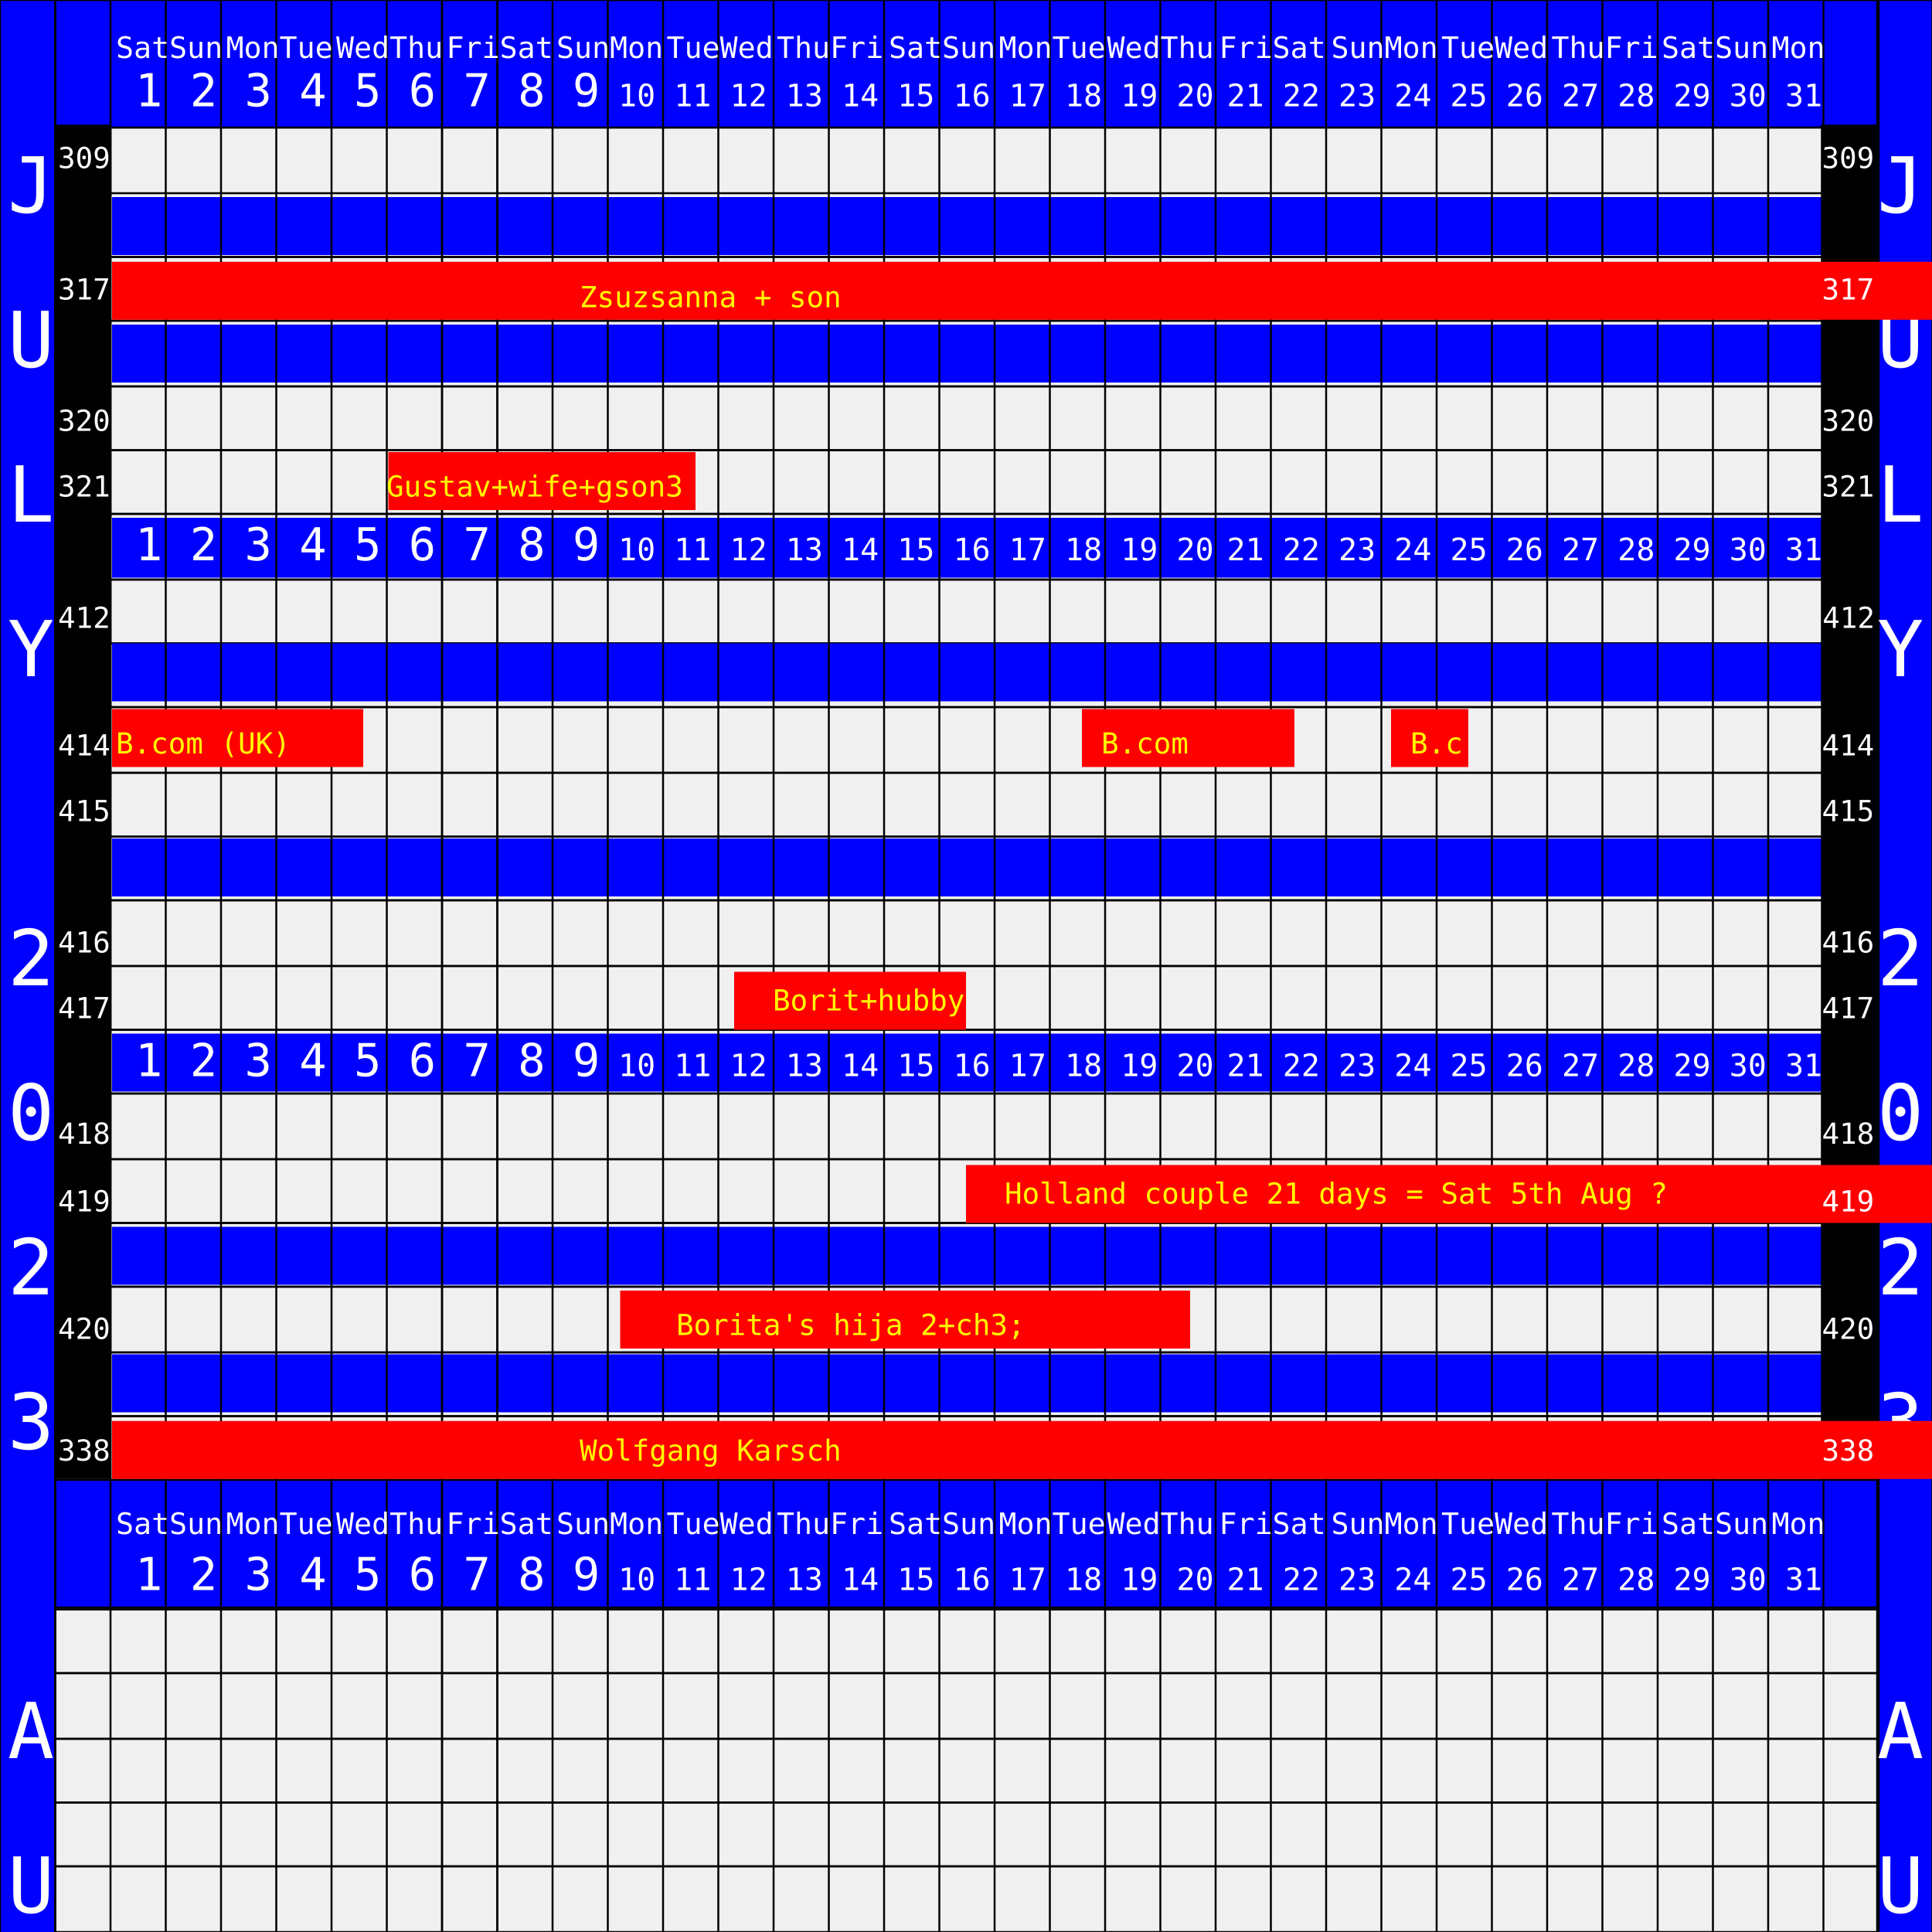
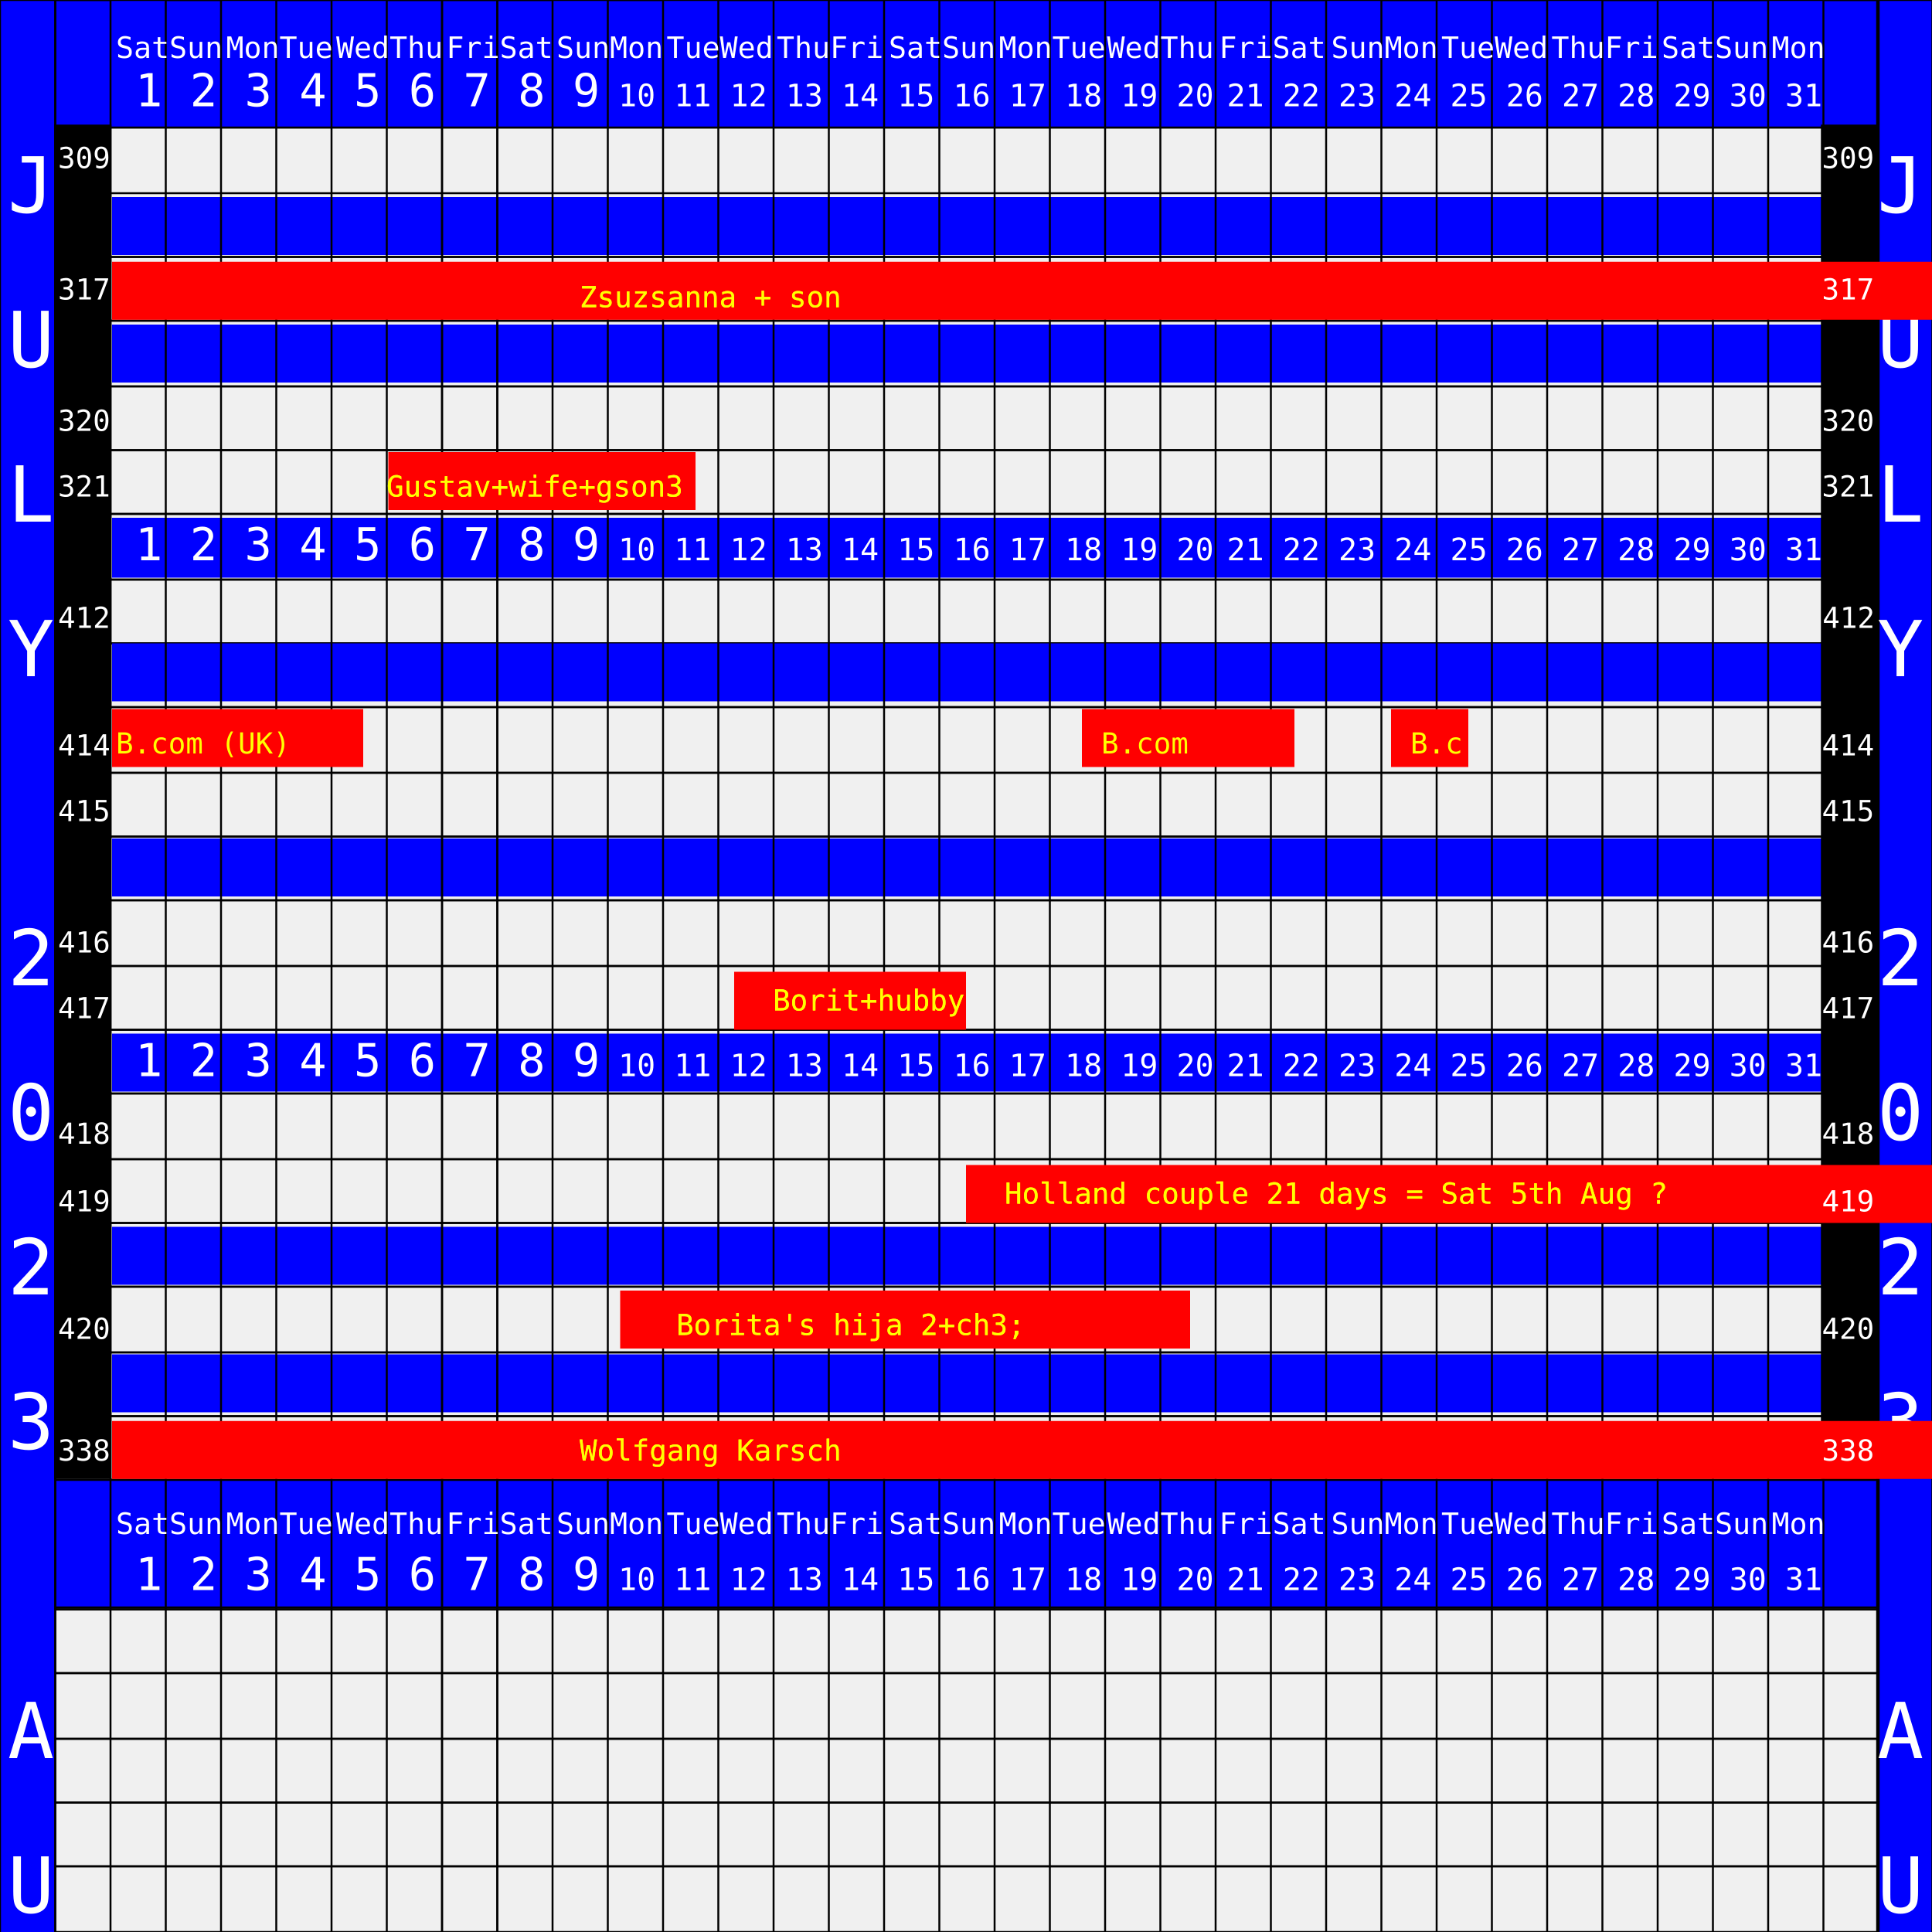
<svg xmlns="http://www.w3.org/2000/svg" width="100%" height="100%" position="absolute" top="0" left="0" viewBox="0 0 1000 1000" preserveAspectRatio="none">

/*  100  horizontals  */

<rect x="0" y="3.3%" width="1200%" height="10%" fill="none" stroke="black" />
  <rect x="0" y="6.6%" width="1200%" height="10%" fill="none" stroke="black" />
  <rect x="0" y="10.0%" width="1200%" height="10%" fill="none" stroke="black" />
  <rect x="0" y="13.3%" width="1200%" height="10%" fill="none" stroke="black" />
  <rect x="0" y="16.6%" width="1200%" height="10%" fill="none" stroke="black" />
  <rect x="0" y="20.0%" width="1200%" height="10%" fill="none" stroke="black" />
  <rect x="0" y="23.3%" width="1200%" height="10%" fill="none" stroke="black" />
  <rect x="0" y="26.6%" width="1200%" height="10%" fill="none" stroke="black" />
  <rect x="0" y="30.0%" width="1200%" height="10%" fill="none" stroke="black" />
  <rect x="0" y="33.3%" width="1200%" height="10%" fill="none" stroke="black" />
  <rect x="0" y="36.6%" width="1200%" height="10%" fill="none" stroke="black" />
  <rect x="0" y="40.0%" width="1200%" height="10%" fill="none" stroke="black" />
  <rect x="0" y="43.3%" width="1200%" height="10%" fill="none" stroke="black" />
  <rect x="0" y="46.6%" width="1200%" height="10%" fill="none" stroke="black" />
  <rect x="0" y="50.0%" width="1200%" height="10%" fill="none" stroke="black" />
  <rect x="0" y="53.3%" width="1200%" height="10%" fill="none" stroke="black" />
  <rect x="0" y="56.6%" width="1200%" height="10%" fill="none" stroke="black" />
  <rect x="0" y="60.0%" width="1200%" height="10%" fill="none" stroke="black" />
  <rect x="0" y="63.3%" width="1200%" height="10%" fill="none" stroke="black" />
  <rect x="0" y="66.6%" width="1200%" height="10%" fill="none" stroke="black" />
  <rect x="0" y="70.0%" width="1200%" height="10%" fill="none" stroke="black" />
  <rect x="0" y="73.3%" width="1200%" height="10%" fill="none" stroke="black" />
  <rect x="0" y="76.6%" width="1200%" height="10%" fill="none" stroke="black" />
  <rect x="0" y="80.0%" width="1200%" height="10%" fill="none" stroke="black" />
  <rect x="0" y="83.3%" width="1200%" height="10%" fill="none" stroke="black" />
  <rect x="0" y="86.6%" width="1200%" height="10%" fill="none" stroke="black" />
  <rect x="0" y="90.0%" width="1200%" height="10%" fill="none" stroke="black" />
  <rect x="0" y="93.3%" width="1200%" height="10%" fill="none" stroke="black" />
  <rect x="0" y="96.6%" width="1200%" height="10%" fill="none" stroke="black" />
  <rect x="0" y="0.00%" width="1200%" height="6.6%" fill="blue" stroke="black" />
  <rect x="0" y="76.6%" width="1200%" height="6.6%" fill="blue" stroke="black" />
  <rect x="5.8%" y="10.2%" width="1200%" height="3%" fill="blue" />
  <rect x="5.8%" y="16.8%" width="1200%" height="3%" fill="blue" />
  <rect x="5.8%" y="26.8%" width="1200%" height="3%" fill="blue" />
  <rect x="5.8%" y="26.9%" width="1200%" height="3%" fill="blue" />
  <rect x="5.8%" y="33.3%" width="1200%" height="3%" fill="blue" />
  <rect x="5.8%" y="43.4%" width="1200%" height="3%" fill="blue" />
  <rect x="5.8%" y="53.5%" width="1200%" height="3%" fill="blue" />
  <rect x="5.8%" y="63.5%" width="1200%" height="3%" fill="blue" />
  <rect x="5.8%" y="70.1%" width="1200%" height="3%" fill="blue" />



/*  57.2  verticals  */

<rect x="0.000%" y="0.0%" width="2.86%" height="1200%" fill="blue" stroke="black" />
  <rect x="2.860%" y="6.5%" width="2.86%" height="70.0%" fill="black" stroke="black" />
  <rect x="94.30%" y="6.5%" width="2.86%" height="70.0%" fill="black" stroke="black" />
  <rect x="97.16%" y="0.0%" width="2.86%" height="1200%" fill="blue" stroke="black" />
  <rect x="2.860%" y="0" width="2.86%" height="1200%" fill="none" stroke="black" />
  <rect x="8.580%" y="0" width="2.86%" height="1200%" fill="none" stroke="black" />
  <rect x="14.30%" y="0" width="2.86%" height="1200%" fill="none" stroke="black" />
  <rect x="20.02%" y="0" width="2.86%" height="1200%" fill="none" stroke="black" />
  <rect x="22.88%" y="0" width="2.86%" height="1200%" fill="none" stroke="black" />
  <rect x="25.74%" y="0" width="2.86%" height="1200%" fill="none" stroke="black" />
  <rect x="31.46%" y="0" width="2.86%" height="1200%" fill="none" stroke="black" />
  <rect x="37.18%" y="0" width="2.86%" height="1200%" fill="none" stroke="black" />
  <rect x="42.90%" y="0" width="2.86%" height="1200%" fill="none" stroke="black" />
  <rect x="48.62%" y="0" width="2.86%" height="1200%" fill="none" stroke="black" />
  <rect x="54.34%" y="0" width="2.86%" height="1200%" fill="none" stroke="black" />
  <rect x="60.06%" y="0" width="2.86%" height="1200%" fill="none" stroke="black" />
  <rect x="65.78%" y="0" width="2.86%" height="1200%" fill="none" stroke="black" />
  <rect x="71.50%" y="0" width="2.86%" height="1200%" fill="none" stroke="black" />
  <rect x="77.22%" y="0" width="2.86%" height="1200%" fill="none" stroke="black" />
  <rect x="82.94%" y="0" width="2.86%" height="1200%" fill="none" stroke="black" />
  <rect x="88.66%" y="0" width="2.86%" height="1200%" fill="none" stroke="black" />
  <rect x="94.38%" y="0" width="2.86%" height="1200%" fill="none" stroke="black" />
  <text font-family="Monospace" font-size="40" style="fill:white;">
    <tspan x="0.4%" y="11%">J</tspan>
    <tspan x="97.16%">J</tspan>
    <tspan x="0.4%" y="19%">U</tspan>
    <tspan x="97.16%">U</tspan>
    <tspan x="0.4%" y="27%">L</tspan>
    <tspan x="97.16%">L</tspan>
    <tspan x="0.4%" y="35%">Y</tspan>
    <tspan x="97.16%">Y</tspan>
    <tspan x="0.4%" y="51%">2</tspan>
    <tspan x="97.16%">2</tspan>
    <tspan x="0.4%" y="59%">0</tspan>
    <tspan x="97.16%">0</tspan>
    <tspan x="0.4%" y="67%">2</tspan>
    <tspan x="97.16%">2</tspan>
    <tspan x="0.4%" y="75%">3</tspan>
    <tspan x="97.16%">3</tspan>
    <tspan x="0.4%" y="91%">A</tspan>
    <tspan x="97.16%">A</tspan>
    <tspan x="0.4%" y="99%">U</tspan>
    <tspan x="97.16%">U</tspan>
  </text>


/*  red res strips  */
<rect x="5.8%" y="13.55%" width="100%" height="3%" fill="red" />
  <rect x="5.8%" y="36.7%" width="13%" height="3%" fill="red" />
  <rect x="56%" y="36.7%" width="11%" height="3%" fill="red" />
  <rect x="72%" y="36.7%" width="4%" height="3%" fill="red" />
  <rect x="38%" y="50.3%" width="12%" height="3%" fill="red" />
  <rect x="50%" y="60.3%" width="50%" height="3%" fill="red" />
  <rect x="20.1%" y="23.4%" width="15.9%" height="3%" fill="red" />
  <rect x="32.1%" y="66.8%" width="29.5%" height="3%" fill="red" />
  <rect x="5.8%" y="73.55%" width="100%" height="3%" fill="red" />

/*  white apt nos + yellow  res  text  */
<text font-family="Monospace" font-size="15" style="fill:white;">
    <tspan x="3%" y="8.7%">309</tspan>
    <tspan x="94.3%">309</tspan>
    <tspan x="3%" y="12.1%" />
    <tspan x="3%" y="15.5%">317</tspan>
    <tspan x="94.3%">317</tspan>
    <tspan x="30%" y="15.9%" fill="#ff0">Zsuzsanna + son</tspan>
+     <tspan x="30%" y="15.9%" fill="#ff0">Zsuzsanna + son</tspan>
    <tspan x="3%" y="22.3%">320</tspan>
    <tspan x="94.3%">320</tspan>
    <tspan x="3%" y="25.7%">321</tspan>
    <tspan x="94.3%">321</tspan>
+     <tspan x="20%" fill="#ff0">Gustav+wife+gson3</tspan>
    <tspan x="20%" fill="#ff0">Gustav+wife+gson3</tspan>
    <tspan x="3%" y="29.1%" fill="#ff0" />
    <tspan x="3%" y="32.5%">412</tspan>
    <tspan x="94.33%">412</tspan>
    <tspan x="3%" y="35.9%" />
    <tspan x="3%" y="39.1%">414</tspan>
    <tspan x="94.3%">414</tspan>
    <tspan x="6%" y="39%" fill="#ff0">B.com  (UK)</tspan>
    <tspan x="57%" y="39%" fill="#ff0">B.com</tspan>
    <tspan x="73%" y="39%" fill="#ff0">B.c</tspan>
    <tspan x="3%" y="42.5%">415</tspan>
    <tspan x="94.3%">415</tspan>
    <tspan x="3%" y="46.1%" />
    <tspan x="3%" y="49.3%">416</tspan>
    <tspan x="94.3%">416</tspan>
    <tspan x="3%" y="52.7%">417</tspan>
    <tspan x="94.3%">417</tspan>
    <tspan x="40%" y="52.3%" fill="#ff0">Borit+hubby</tspan>
+     <tspan x="40%" y="52.3%" fill="#ff0">Borit+hubby</tspan>
    <tspan x="3%" y="59.2%">418</tspan>
    <tspan x="94.3%">418</tspan>
    <tspan x="3%" y="62.7%">419</tspan>
    <tspan x="94.3%">419</tspan>
    <tspan x="52%" y="62.3%" fill="#ff0">Holland couple  21 days = Sat 5th Aug ?</tspan>
+     <tspan x="52%" y="62.3%" fill="#ff0">Holland couple  21 days = Sat 5th Aug ?</tspan>
    <tspan x="3%" y="69.3%">420</tspan>
    <tspan x="94.3%">420</tspan>
    <tspan x="35%" y="69.1%" fill="#ff0">Borita's hija 2+ch3;</tspan>
+     <tspan x="35%" y="69.1%" fill="#ff0">Borita's hija 2+ch3;</tspan>
    <tspan x="3%" y="75.6%">338</tspan>
    <tspan x="94.3%">338</tspan>
+     <tspan x="30%" y="75.6%" fill="#ff0">Wolfgang Karsch</tspan>
    <tspan x="30%" y="75.6%" fill="#ff0">Wolfgang Karsch</tspan>
  </text>


/*  DAYS  OF  THE  WEEK  +  1 to 31  */
<text font-family="Monospace" font-size="15.3" style="fill:white;">
    <tspan x="6.00%" y="3%">SatSun</tspan>
    <tspan x="6.00%" y="79.4%">SatSun</tspan>
    <tspan x="11.7%" y="3%">MonTue</tspan>
    <tspan x="11.7%" y="79.4%">MonTue</tspan>
    <tspan x="17.4%" y="3%">WedThu</tspan>
    <tspan x="17.4%" y="79.4%">WedThu</tspan>
    <tspan x="23.1%" y="3%">FriSat</tspan>
    <tspan x="23.1%" y="79.4%">FriSat</tspan>
    <tspan x="28.8%" y="3%">SunMon</tspan>
    <tspan x="28.8%" y="79.4%">SunMon</tspan>
    <tspan x="34.5%" y="3%">TueWed</tspan>
    <tspan x="34.5%" y="79.4%">TueWed</tspan>
    <tspan x="40.2%" y="3%">ThuFri</tspan>
    <tspan x="40.2%" y="79.4%">ThuFri</tspan>
    <tspan x="46.0%" y="3%">SatSun</tspan>
    <tspan x="46.0%" y="79.4%">SatSun</tspan>
    <tspan x="51.7%" y="3%">MonTue</tspan>
    <tspan x="51.7%" y="79.4%">MonTue</tspan>
    <tspan x="57.3%" y="3%">WedThu</tspan>
    <tspan x="57.3%" y="79.4%">WedThu</tspan>
    <tspan x="63.1%" y="3%">FriSat</tspan>
    <tspan x="63.1%" y="79.4%">FriSat</tspan>
    <tspan x="68.9%" y="3%">SunMon</tspan>
    <tspan x="68.9%" y="79.4%">SunMon</tspan>
    <tspan x="74.6%" y="3%">TueWed</tspan>
    <tspan x="74.6%" y="79.4%">TueWed</tspan>
    <tspan x="80.3%" y="3%">ThuFri</tspan>
    <tspan x="80.3%" y="79.4%">ThuFri</tspan>
    <tspan x="86.0%" y="3%">SatSun</tspan>
    <tspan x="86.0%" y="79.4%">SatSun</tspan>
    <tspan x="91.7%" y="3%">Mon</tspan>
    <tspan x="91.7%" y="79.4%">Mon</tspan>
  </text>
  <text font-family="Monospace" font-size="23.5" style="fill:white;">
    <tspan x="7.00%" y="5.5%">1 2 3 4 5 6 7 8 9</tspan>
    <tspan x="32.0%" y="5.5%" font-size="16">10 11 12 13 14 15 16 17 18 19 20</tspan>
    <tspan x="63.5%" y="5.5%" font-size="16">21 22 23 24 25 26 27 28 29 30 31</tspan>
  </text>
  <text font-family="Monospace" font-size="23.5" style="fill:white;">
    <tspan x="7.00%" y="29%">1 2 3 4 5 6 7 8 9</tspan>
    <tspan x="32.0%" y="29%" font-size="16">10 11 12 13 14 15 16 17 18 19 20</tspan>
    <tspan x="63.5%" y="29%" font-size="16">21 22 23 24 25 26 27 28 29 30 31</tspan>
  </text>
  <text font-family="Monospace" font-size="23.5" style="fill:white;">
    <tspan x="7.00%" y="55.7%">1 2 3 4 5 6 7 8 9</tspan>
    <tspan x="32.0%" y="55.7%" font-size="16">10 11 12 13 14 15 16 17 18 19 20</tspan>
    <tspan x="63.5%" y="55.7%" font-size="16">21 22 23 24 25 26 27 28 29 30 31</tspan>
  </text>
  <text font-family="Monospace" font-size="23.5" style="fill:white;">
    <tspan x="7.00%" y="82.3%">1 2 3 4 5 6 7 8 9</tspan>
    <tspan x="32.0%" y="82.30%" font-size="16">10 11 12 13 14 15 16 17 18 19 20</tspan>
    <tspan x="63.5%" y="82.30%" font-size="16">21 22 23 24 25 26 27 28 29 30 31</tspan>
  </text>
</svg>
